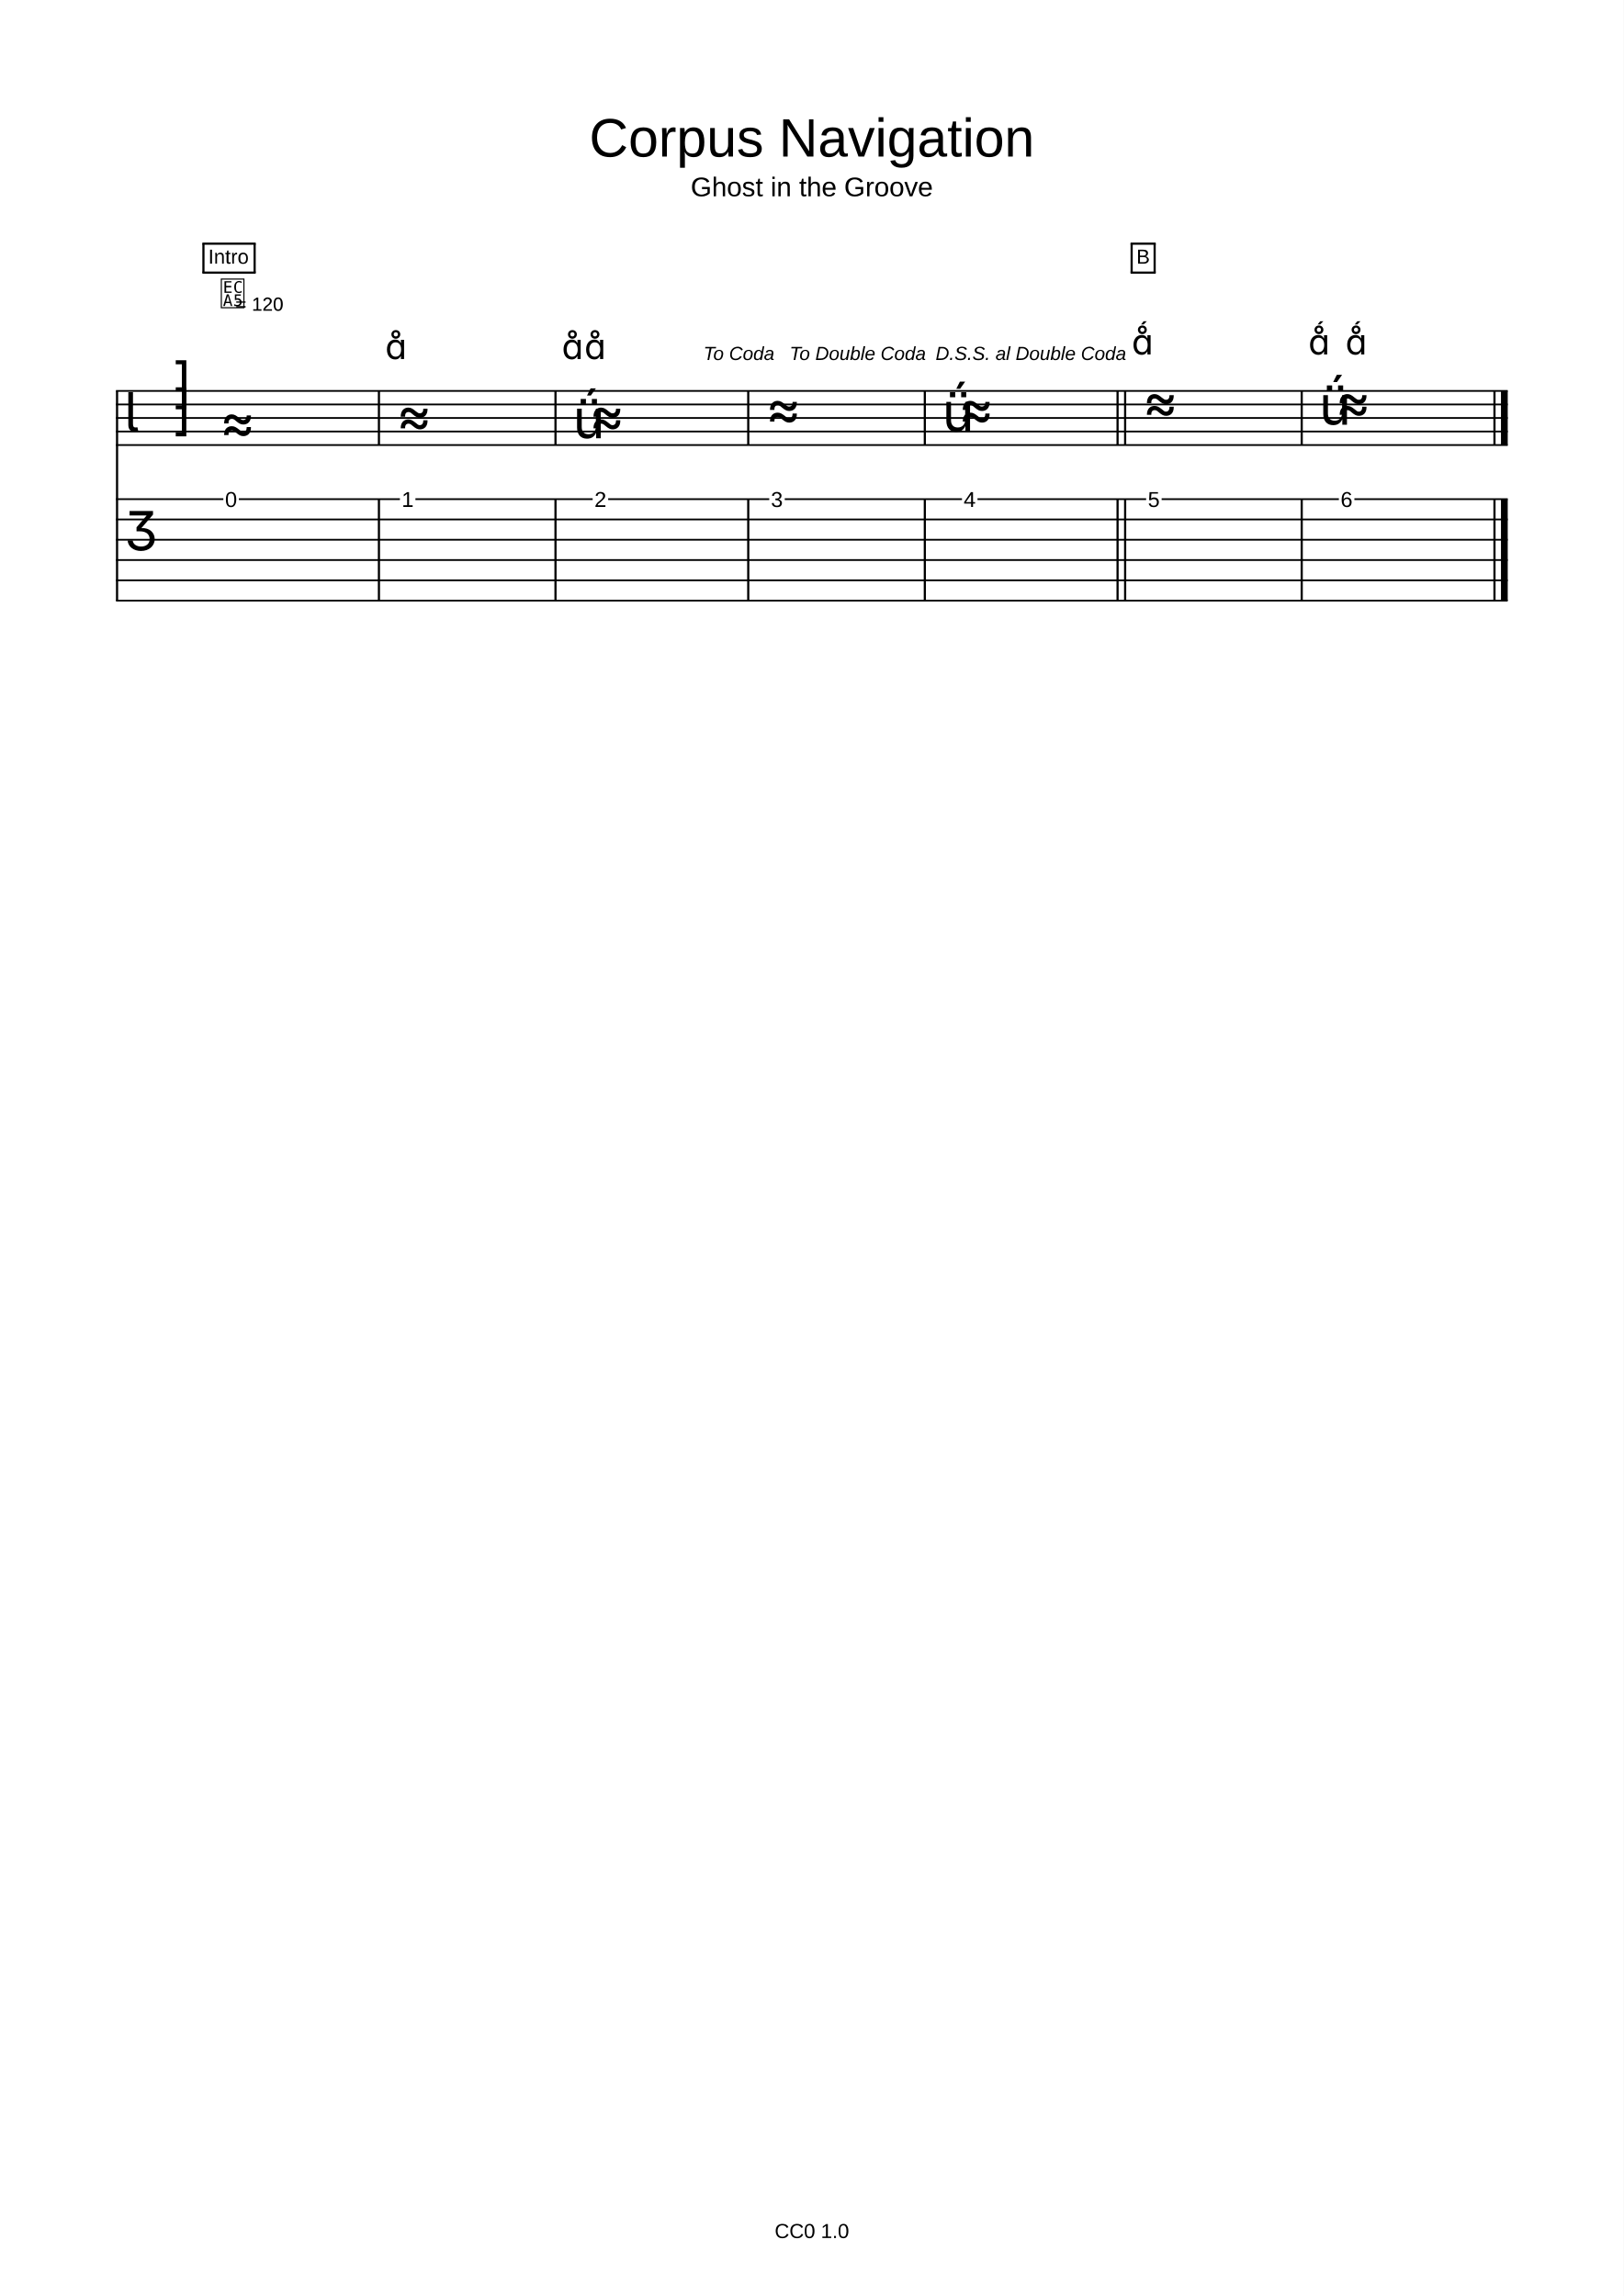
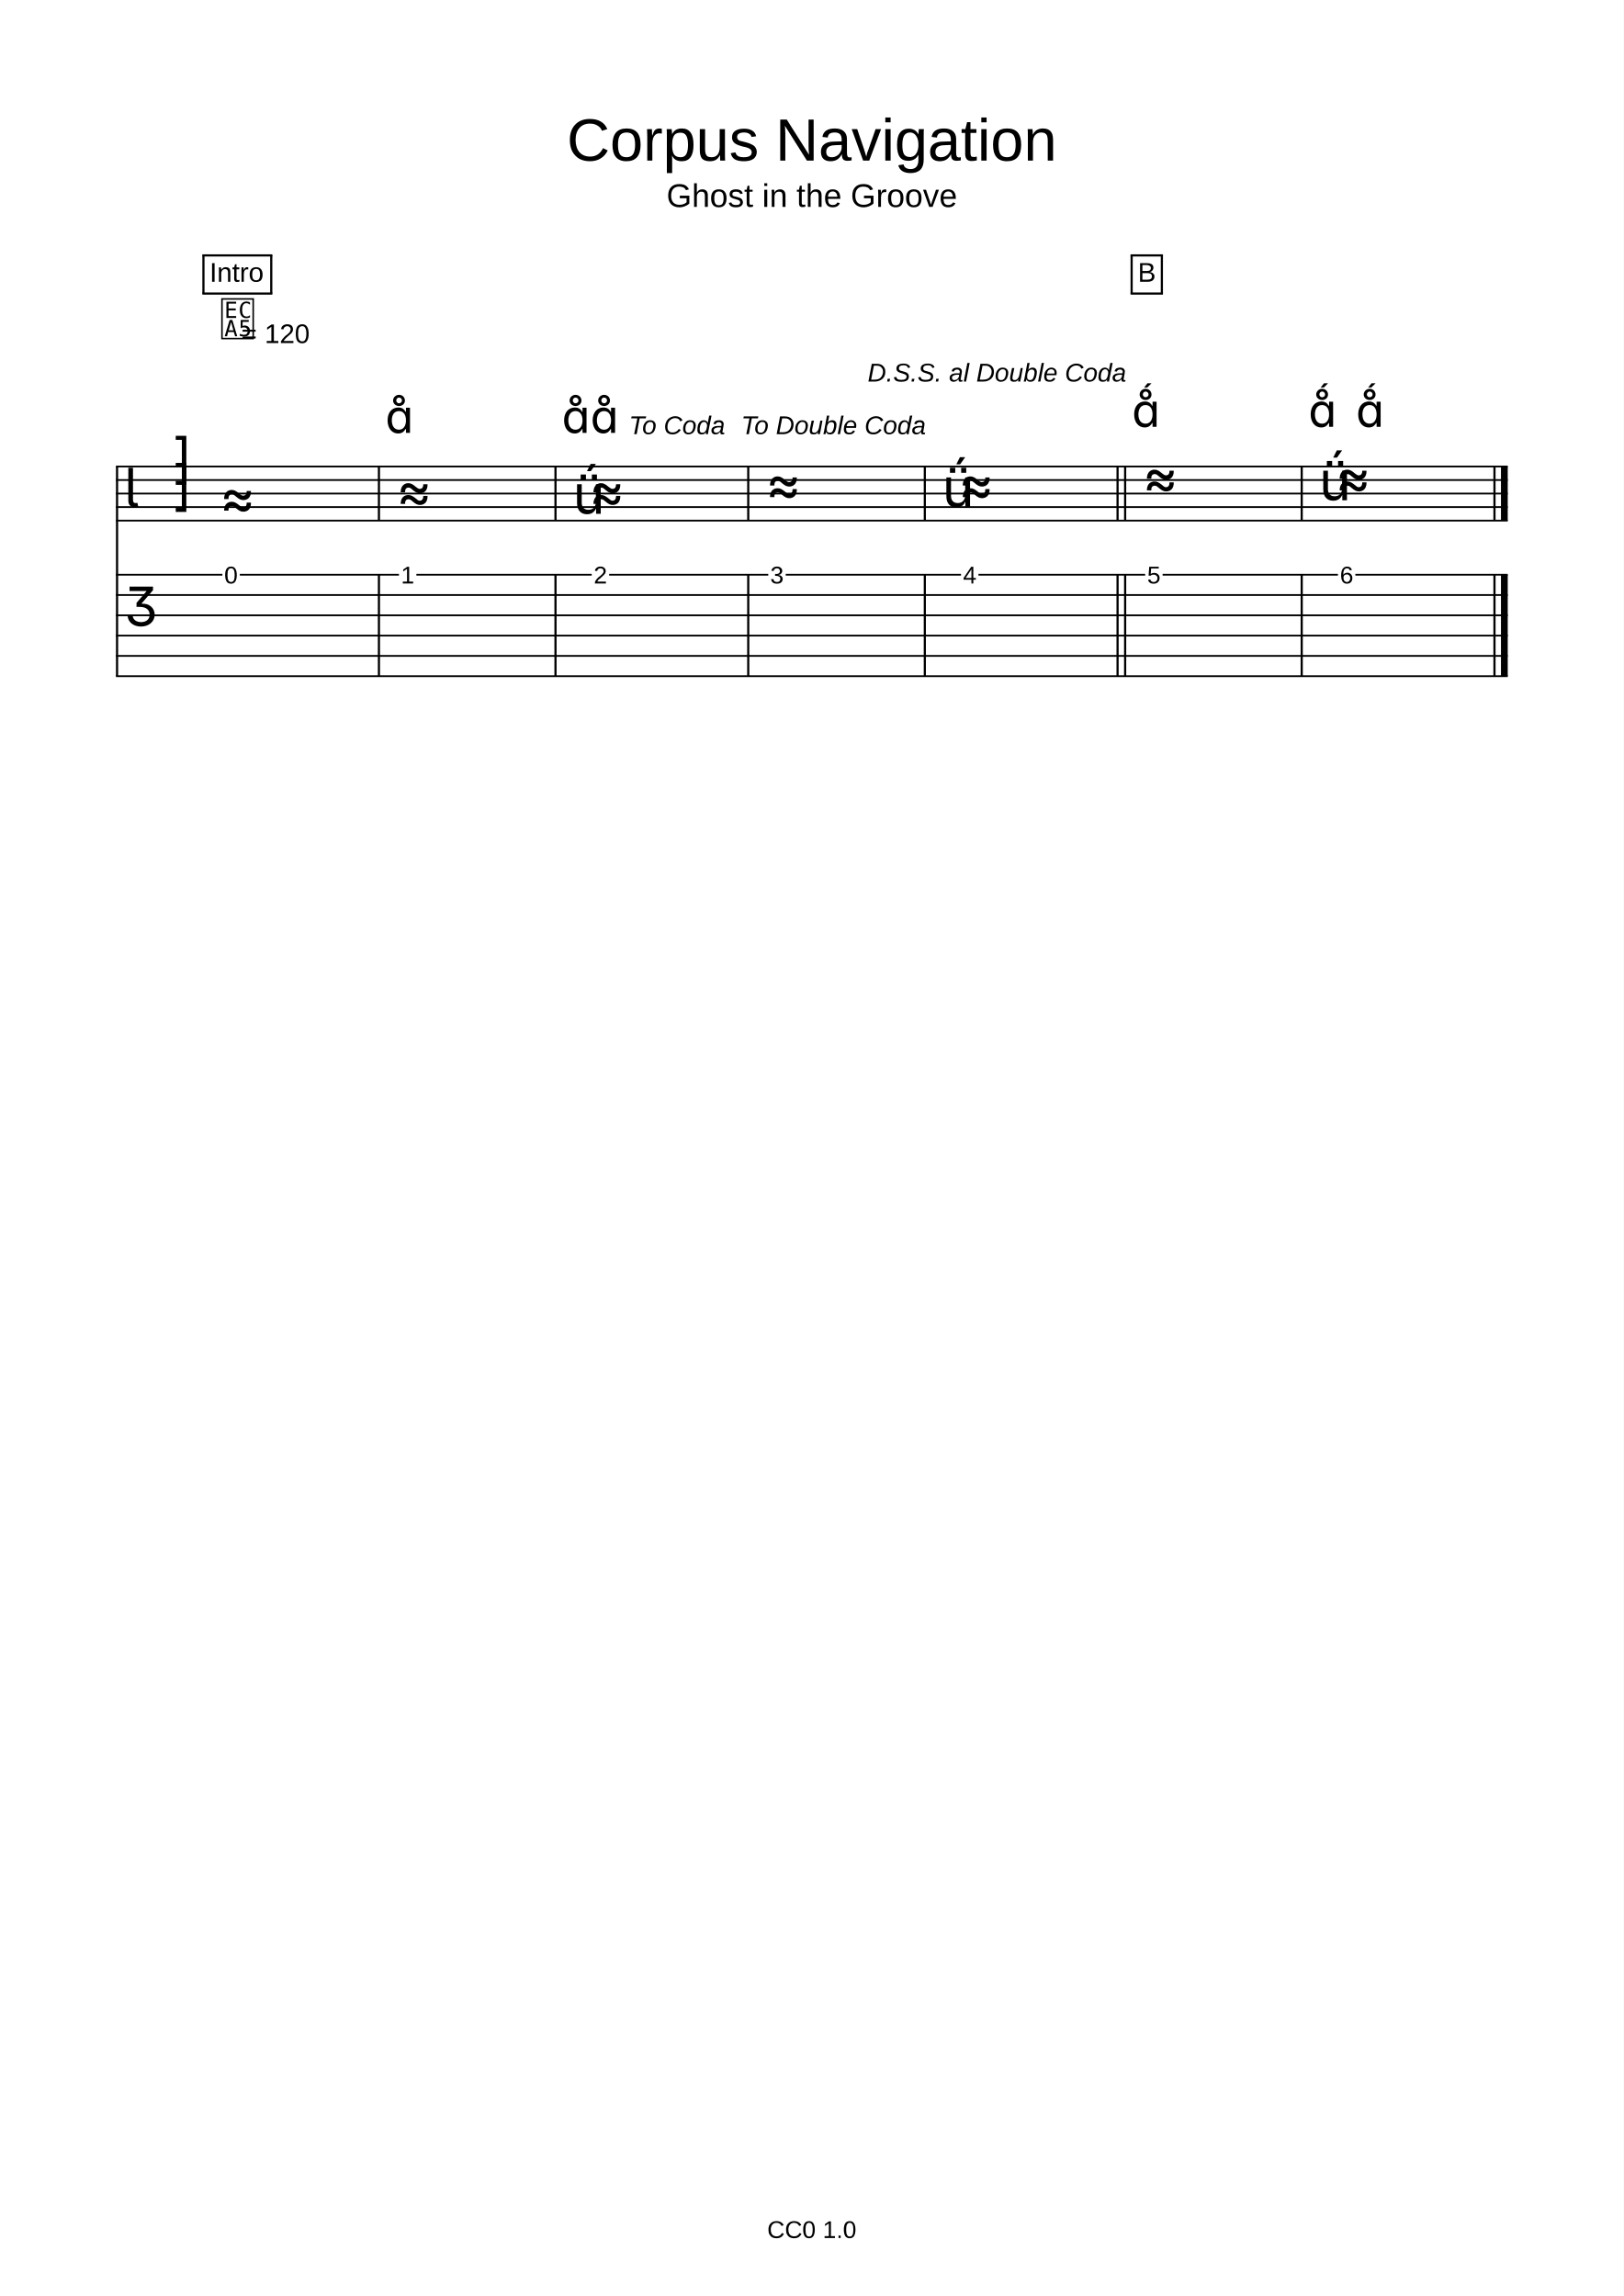
<svg xmlns="http://www.w3.org/2000/svg" width="1200" height="1697.143" viewBox="0 0 120 169.714">
  <style>@font-face{font-family:"Bravura";src:url("Bravura.otf")}text{font-family:"Bravura";font-size:4px}text.t{font-family:Arial,Helvetica,sans-serif}</style>
  <rect x="0" y="0" width="120" height="169.714" fill="white" />
  <g fill="black" stroke="black">
-     <line class="staffLine" x1="8.571" y1="28.896" x2="111.429" y2="28.896" stroke-width="0.13" />
-     <line class="staffLine" x1="8.571" y1="29.896" x2="111.429" y2="29.896" stroke-width="0.13" />
-     <line class="staffLine" x1="8.571" y1="30.896" x2="111.429" y2="30.896" stroke-width="0.13" />
-     <line class="staffLine" x1="8.571" y1="31.896" x2="111.429" y2="31.896" stroke-width="0.13" />
-     <line class="staffLine" x1="8.571" y1="32.896" x2="111.429" y2="32.896" stroke-width="0.13" />
-     <line class="barline" x1="28.005" y1="28.896" x2="28.005" y2="32.896" stroke-width="0.16" />
-     <line class="barline" x1="41.054" y1="28.896" x2="41.054" y2="32.896" stroke-width="0.16" />
-     <line class="barline" x1="55.299" y1="28.896" x2="55.299" y2="32.896" stroke-width="0.16" />
-     <line class="barline" x1="68.349" y1="28.896" x2="68.349" y2="32.896" stroke-width="0.16" />
-     <line class="barline" x1="82.594" y1="28.896" x2="82.594" y2="32.896" stroke-width="0.16" />
-     <line class="barline" x1="83.154" y1="28.896" x2="83.154" y2="32.896" stroke-width="0.16" />
-     <line class="barline" x1="96.203" y1="28.896" x2="96.203" y2="32.896" stroke-width="0.16" />
-     <line class="barline" x1="110.449" y1="28.896" x2="110.449" y2="32.896" stroke-width="0.16" />
-     <line class="barline" x1="111.179" y1="28.896" x2="111.179" y2="32.896" stroke-width="0.5" />
-     <line class="staffLine" x1="8.571" y1="36.896" x2="111.429" y2="36.896" stroke-width="0.13" />
-     <line class="staffLine" x1="8.571" y1="38.396" x2="111.429" y2="38.396" stroke-width="0.13" />
-     <line class="staffLine" x1="8.571" y1="39.896" x2="111.429" y2="39.896" stroke-width="0.13" />
-     <line class="staffLine" x1="8.571" y1="41.396" x2="111.429" y2="41.396" stroke-width="0.13" />
-     <line class="staffLine" x1="8.571" y1="42.896" x2="111.429" y2="42.896" stroke-width="0.13" />
-     <line class="staffLine" x1="8.571" y1="44.396" x2="111.429" y2="44.396" stroke-width="0.13" />
-     <line class="barline" x1="28.005" y1="36.896" x2="28.005" y2="44.396" stroke-width="0.16" />
-     <line class="barline" x1="41.054" y1="36.896" x2="41.054" y2="44.396" stroke-width="0.16" />
-     <line class="barline" x1="55.299" y1="36.896" x2="55.299" y2="44.396" stroke-width="0.16" />
-     <line class="barline" x1="68.349" y1="36.896" x2="68.349" y2="44.396" stroke-width="0.16" />
-     <line class="barline" x1="82.594" y1="36.896" x2="82.594" y2="44.396" stroke-width="0.16" />
-     <line class="barline" x1="83.154" y1="36.896" x2="83.154" y2="44.396" stroke-width="0.16" />
-     <line class="barline" x1="96.203" y1="36.896" x2="96.203" y2="44.396" stroke-width="0.16" />
-     <line class="barline" x1="110.449" y1="36.896" x2="110.449" y2="44.396" stroke-width="0.16" />
-     <line class="barline" x1="111.179" y1="36.896" x2="111.179" y2="44.396" stroke-width="0.5" />
-     <line class="section" x1="14.955" y1="18.011" x2="18.899" y2="18.011" stroke-width="0.16" />
-     <line class="section" x1="14.955" y1="20.151" x2="18.899" y2="20.151" stroke-width="0.16" />
-     <line class="section" x1="15.035" y1="18.011" x2="15.035" y2="20.151" stroke-width="0.16" />
-     <line class="section" x1="18.819" y1="18.011" x2="18.819" y2="20.151" stroke-width="0.16" />
-     <line class="section" x1="83.554" y1="18.011" x2="85.414" y2="18.011" stroke-width="0.16" />
-     <line class="section" x1="83.554" y1="20.151" x2="85.414" y2="20.151" stroke-width="0.16" />
-     <line class="section" x1="83.634" y1="18.011" x2="83.634" y2="20.151" stroke-width="0.16" />
-     <line class="section" x1="85.334" y1="18.011" x2="85.334" y2="20.151" stroke-width="0.16" />
-     <line class="barline" x1="8.651" y1="28.896" x2="8.651" y2="44.396" stroke-width="0.16" />
-     <text class="clef" x="9.171" y="31.896" stroke="none"></text>
-     <text class="timeSignature" x="12.755" y="29.896" stroke="none"></text>
-     <text class="timeSignature" x="12.755" y="31.896" stroke="none"></text>
-     <text class="notehead" x="16.235" y="32.896" stroke="none"></text>
-     <text class="notehead" x="29.285" y="32.396" stroke="none"></text>
-     <text class="notehead" x="43.53" y="32.396" stroke="none"></text>
-     <text class="accidental" x="42.334" y="32.396" stroke="none"></text>
-     <text class="notehead" x="56.579" y="31.896" stroke="none"></text>
-     <text class="notehead" x="70.825" y="31.896" stroke="none"></text>
-     <text class="accidental" x="69.629" y="31.896" stroke="none"></text>
-     <text class="notehead" x="84.434" y="31.396" stroke="none"></text>
-     <text class="notehead" x="98.679" y="31.396" stroke="none"></text>
-     <text class="accidental" x="97.483" y="31.396" stroke="none"></text>
-     <text class="clef" x="9.183" y="40.678" stroke="none"></text>
-     <text class="navigation" x="28.474" y="26.54" style="font-size:2.6px" stroke="none"></text>
-     <text class="navigation" x="41.524" y="26.54" style="font-size:2.6px" stroke="none"></text>
-     <text class="navigation" x="43.193" y="26.54" style="font-size:2.6px" stroke="none"></text>
-     <text class="navigation" x="83.644" y="26.199" style="font-size:2.6px" stroke="none"></text>
-     <text class="navigation" x="96.694" y="26.199" style="font-size:2.6px" stroke="none"></text>
-     <text class="navigation" x="99.437" y="26.199" style="font-size:2.6px" stroke="none"></text>
-     <text class="tempo" x="16.235" y="22.62" style="font-size:2.6px" stroke="none"></text>
-     <text class="t credit" x="60" y="11.571" style="font-size:4px" text-anchor="middle" stroke="none">Corpus Navigation</text>
-     <text class="t credit" x="60" y="14.511" style="font-size:2px" text-anchor="middle" stroke="none">Ghost in the Groove</text>
-     <rect class="knockout" x="16.507" y="36.192" width="1.146" height="1.408" fill="white" stroke="none" />
-     <text class="t fretNumber" x="17.079" y="37.472" style="font-size:1.6px" text-anchor="middle" stroke="none">0</text>
-     <rect class="knockout" x="29.556" y="36.192" width="1.146" height="1.408" fill="white" stroke="none" />
-     <text class="t fretNumber" x="30.129" y="37.472" style="font-size:1.6px" text-anchor="middle" stroke="none">1</text>
-     <rect class="knockout" x="43.801" y="36.192" width="1.146" height="1.408" fill="white" stroke="none" />
-     <text class="t fretNumber" x="44.374" y="37.472" style="font-size:1.6px" text-anchor="middle" stroke="none">2</text>
-     <rect class="knockout" x="56.851" y="36.192" width="1.146" height="1.408" fill="white" stroke="none" />
-     <text class="t fretNumber" x="57.423" y="37.472" style="font-size:1.6px" text-anchor="middle" stroke="none">3</text>
-     <rect class="knockout" x="71.096" y="36.192" width="1.146" height="1.408" fill="white" stroke="none" />
-     <text class="t fretNumber" x="71.669" y="37.472" style="font-size:1.6px" text-anchor="middle" stroke="none">4</text>
-     <rect class="knockout" x="84.705" y="36.192" width="1.146" height="1.408" fill="white" stroke="none" />
-     <text class="t fretNumber" x="85.278" y="37.472" style="font-size:1.6px" text-anchor="middle" stroke="none">5</text>
-     <rect class="knockout" x="98.95" y="36.192" width="1.146" height="1.408" fill="white" stroke="none" />
-     <text class="t fretNumber" x="99.523" y="37.472" style="font-size:1.6px" text-anchor="middle" stroke="none">6</text>
-     <text class="t navigation" x="57.232" y="26.61" style="font-size:1.4px;font-style:italic" text-anchor="end" stroke="none">To Coda</text>
-     <text class="t navigation" x="68.429" y="26.61" style="font-size:1.4px;font-style:italic" text-anchor="end" stroke="none">To Double Coda</text>
-     <text class="t navigation" x="83.234" y="26.61" style="font-size:1.4px;font-style:italic" text-anchor="end" stroke="none">D.S.S. al Double Coda</text>
-     <text class="t tempo" x="17.399" y="22.97" style="font-size:1.4px" text-anchor="start" stroke="none">= 120</text>
-     <text class="t section" x="15.385" y="19.486" style="font-size:1.5px" text-anchor="start" stroke="none">Intro</text>
-     <text class="t section" x="83.984" y="19.486" style="font-size:1.5px" text-anchor="start" stroke="none">B</text>
-     <text class="t credit" x="60" y="165.429" style="font-size:1.5px" text-anchor="middle" stroke="none">CC0 1.0</text>
+     <line class="staffLine" x1="8.571" y1="34.482" x2="111.429" y2="34.482" stroke-width="0.13" />
+     <line class="staffLine" x1="8.571" y1="35.482" x2="111.429" y2="35.482" stroke-width="0.13" />
+     <line class="staffLine" x1="8.571" y1="36.482" x2="111.429" y2="36.482" stroke-width="0.13" />
+     <line class="staffLine" x1="8.571" y1="37.482" x2="111.429" y2="37.482" stroke-width="0.13" />
+     <line class="staffLine" x1="8.571" y1="38.482" x2="111.429" y2="38.482" stroke-width="0.13" />
+     <line class="barline" x1="28.005" y1="34.482" x2="28.005" y2="38.482" stroke-width="0.16" />
+     <line class="barline" x1="41.054" y1="34.482" x2="41.054" y2="38.482" stroke-width="0.16" />
+     <line class="barline" x1="55.299" y1="34.482" x2="55.299" y2="38.482" stroke-width="0.16" />
+     <line class="barline" x1="68.349" y1="34.482" x2="68.349" y2="38.482" stroke-width="0.16" />
+     <line class="barline" x1="82.594" y1="34.482" x2="82.594" y2="38.482" stroke-width="0.16" />
+     <line class="barline" x1="83.154" y1="34.482" x2="83.154" y2="38.482" stroke-width="0.16" />
+     <line class="barline" x1="96.203" y1="34.482" x2="96.203" y2="38.482" stroke-width="0.16" />
+     <line class="barline" x1="110.449" y1="34.482" x2="110.449" y2="38.482" stroke-width="0.16" />
+     <line class="barline" x1="111.179" y1="34.482" x2="111.179" y2="38.482" stroke-width="0.5" />
+     <line class="staffLine" x1="8.571" y1="42.482" x2="111.429" y2="42.482" stroke-width="0.13" />
+     <line class="staffLine" x1="8.571" y1="43.982" x2="111.429" y2="43.982" stroke-width="0.13" />
+     <line class="staffLine" x1="8.571" y1="45.482" x2="111.429" y2="45.482" stroke-width="0.13" />
+     <line class="staffLine" x1="8.571" y1="46.982" x2="111.429" y2="46.982" stroke-width="0.13" />
+     <line class="staffLine" x1="8.571" y1="48.482" x2="111.429" y2="48.482" stroke-width="0.13" />
+     <line class="staffLine" x1="8.571" y1="49.982" x2="111.429" y2="49.982" stroke-width="0.13" />
+     <line class="barline" x1="28.005" y1="42.482" x2="28.005" y2="49.982" stroke-width="0.16" />
+     <line class="barline" x1="41.054" y1="42.482" x2="41.054" y2="49.982" stroke-width="0.16" />
+     <line class="barline" x1="55.299" y1="42.482" x2="55.299" y2="49.982" stroke-width="0.16" />
+     <line class="barline" x1="68.349" y1="42.482" x2="68.349" y2="49.982" stroke-width="0.16" />
+     <line class="barline" x1="82.594" y1="42.482" x2="82.594" y2="49.982" stroke-width="0.16" />
+     <line class="barline" x1="83.154" y1="42.482" x2="83.154" y2="49.982" stroke-width="0.16" />
+     <line class="barline" x1="96.203" y1="42.482" x2="96.203" y2="49.982" stroke-width="0.16" />
+     <line class="barline" x1="110.449" y1="42.482" x2="110.449" y2="49.982" stroke-width="0.16" />
+     <line class="barline" x1="111.179" y1="42.482" x2="111.179" y2="49.982" stroke-width="0.5" />
+     <line class="section" x1="14.955" y1="18.879" x2="20.127" y2="18.879" stroke-width="0.16" />
+     <line class="section" x1="14.955" y1="21.699" x2="20.127" y2="21.699" stroke-width="0.16" />
+     <line class="section" x1="15.035" y1="18.879" x2="15.035" y2="21.699" stroke-width="0.16" />
+     <line class="section" x1="20.047" y1="18.879" x2="20.047" y2="21.699" stroke-width="0.16" />
+     <line class="section" x1="83.554" y1="18.879" x2="85.948" y2="18.879" stroke-width="0.16" />
+     <line class="section" x1="83.554" y1="21.699" x2="85.948" y2="21.699" stroke-width="0.16" />
+     <line class="section" x1="83.634" y1="18.879" x2="83.634" y2="21.699" stroke-width="0.16" />
+     <line class="section" x1="85.868" y1="18.879" x2="85.868" y2="21.699" stroke-width="0.16" />
+     <line class="barline" x1="8.651" y1="34.482" x2="8.651" y2="49.982" stroke-width="0.16" />
+     <text class="clef" x="9.171" y="37.482" stroke="none"></text>
+     <text class="timeSignature" x="12.755" y="35.482" stroke="none"></text>
+     <text class="timeSignature" x="12.755" y="37.482" stroke="none"></text>
+     <text class="notehead" x="16.235" y="38.482" stroke="none"></text>
+     <text class="notehead" x="29.285" y="37.982" stroke="none"></text>
+     <text class="notehead" x="43.53" y="37.982" stroke="none"></text>
+     <text class="accidental" x="42.334" y="37.982" stroke="none"></text>
+     <text class="notehead" x="56.579" y="37.482" stroke="none"></text>
+     <text class="notehead" x="70.825" y="37.482" stroke="none"></text>
+     <text class="accidental" x="69.629" y="37.482" stroke="none"></text>
+     <text class="notehead" x="84.434" y="36.982" stroke="none"></text>
+     <text class="notehead" x="98.679" y="36.982" stroke="none"></text>
+     <text class="accidental" x="97.483" y="36.982" stroke="none"></text>
+     <text class="clef" x="9.183" y="46.264" stroke="none"></text>
+     <text class="navigation" x="28.471" y="31.999" style="font-size:3.4px" stroke="none"></text>
+     <text class="navigation" x="41.52" y="31.999" style="font-size:3.4px" stroke="none"></text>
+     <text class="navigation" x="43.627" y="31.999" style="font-size:3.4px" stroke="none"></text>
+     <text class="navigation" x="83.648" y="31.553" style="font-size:3.4px" stroke="none"></text>
+     <text class="navigation" x="96.697" y="31.553" style="font-size:3.4px" stroke="none"></text>
+     <text class="navigation" x="100.207" y="31.553" style="font-size:3.4px" stroke="none"></text>
+     <text class="tempo" x="16.235" y="24.856" style="font-size:3.6px" stroke="none"></text>
+     <text class="t credit" x="60" y="11.871" style="font-size:4.4px" text-anchor="middle" stroke="none">Corpus Navigation</text>
+     <text class="t credit" x="60" y="15.295" style="font-size:2.4px" text-anchor="middle" stroke="none">Ghost in the Groove</text>
+     <rect class="knockout" x="16.435" y="41.69" width="1.289" height="1.584" fill="white" stroke="none" />
+     <text class="t fretNumber" x="17.079" y="43.13" style="font-size:1.8px" text-anchor="middle" stroke="none">0</text>
+     <rect class="knockout" x="29.484" y="41.69" width="1.289" height="1.584" fill="white" stroke="none" />
+     <text class="t fretNumber" x="30.129" y="43.13" style="font-size:1.8px" text-anchor="middle" stroke="none">1</text>
+     <rect class="knockout" x="43.73" y="41.69" width="1.289" height="1.584" fill="white" stroke="none" />
+     <text class="t fretNumber" x="44.374" y="43.13" style="font-size:1.8px" text-anchor="middle" stroke="none">2</text>
+     <rect class="knockout" x="56.779" y="41.69" width="1.289" height="1.584" fill="white" stroke="none" />
+     <text class="t fretNumber" x="57.423" y="43.13" style="font-size:1.8px" text-anchor="middle" stroke="none">3</text>
+     <rect class="knockout" x="71.024" y="41.69" width="1.289" height="1.584" fill="white" stroke="none" />
+     <text class="t fretNumber" x="71.669" y="43.13" style="font-size:1.8px" text-anchor="middle" stroke="none">4</text>
+     <rect class="knockout" x="84.634" y="41.69" width="1.289" height="1.584" fill="white" stroke="none" />
+     <text class="t fretNumber" x="85.278" y="43.13" style="font-size:1.8px" text-anchor="middle" stroke="none">5</text>
+     <rect class="knockout" x="98.879" y="41.69" width="1.289" height="1.584" fill="white" stroke="none" />
+     <text class="t fretNumber" x="99.523" y="43.13" style="font-size:1.8px" text-anchor="middle" stroke="none">6</text>
+     <text class="t navigation" x="53.591" y="32.091" style="font-size:1.9px;font-style:italic" text-anchor="end" stroke="none">To Coda</text>
+     <text class="t navigation" x="68.429" y="32.091" style="font-size:1.9px;font-style:italic" text-anchor="end" stroke="none">To Double Coda</text>
+     <text class="t navigation" x="83.234" y="28.2" style="font-size:1.9px;font-style:italic" text-anchor="end" stroke="none">D.S.S. al Double Coda</text>
+     <text class="t tempo" x="17.831" y="25.356" style="font-size:2px" text-anchor="start" stroke="none">= 120</text>
+     <text class="t section" x="15.485" y="20.829" style="font-size:2px" text-anchor="start" stroke="none">Intro</text>
+     <text class="t section" x="84.084" y="20.829" style="font-size:2px" text-anchor="start" stroke="none">B</text>
+     <text class="t credit" x="60" y="165.429" style="font-size:1.8px" text-anchor="middle" stroke="none">CC0 1.0</text>
  </g>
</svg>
